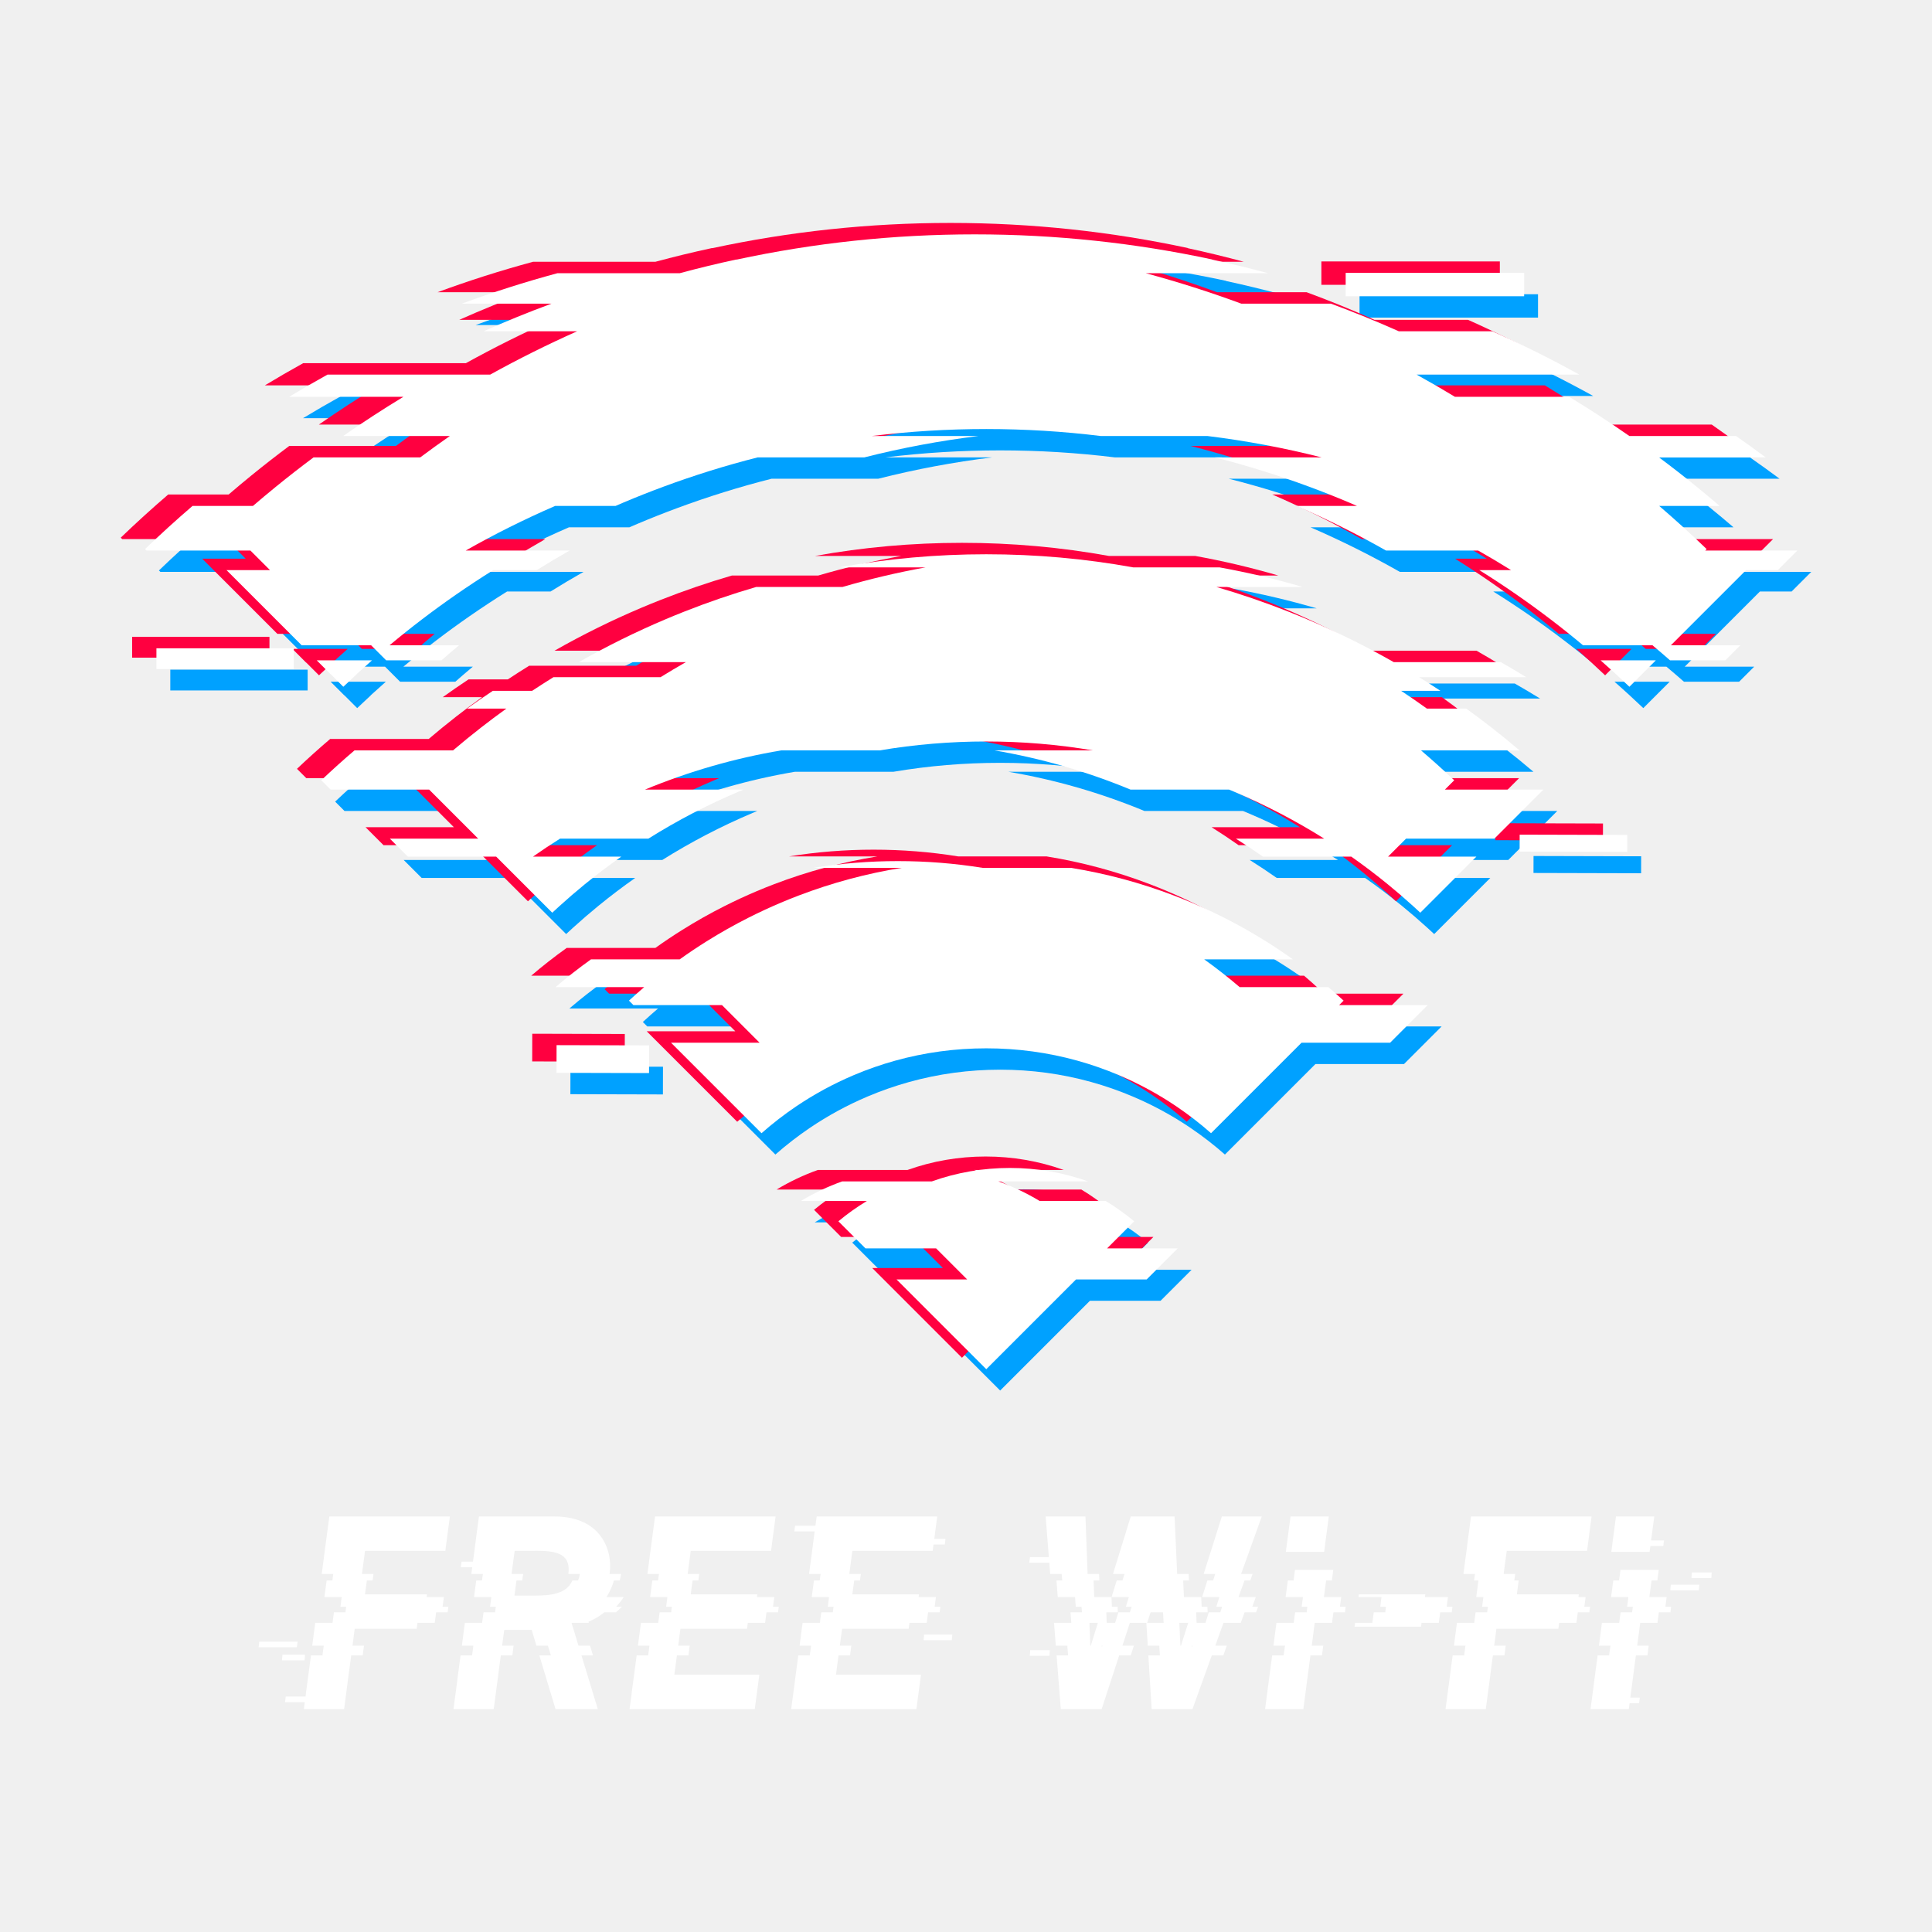
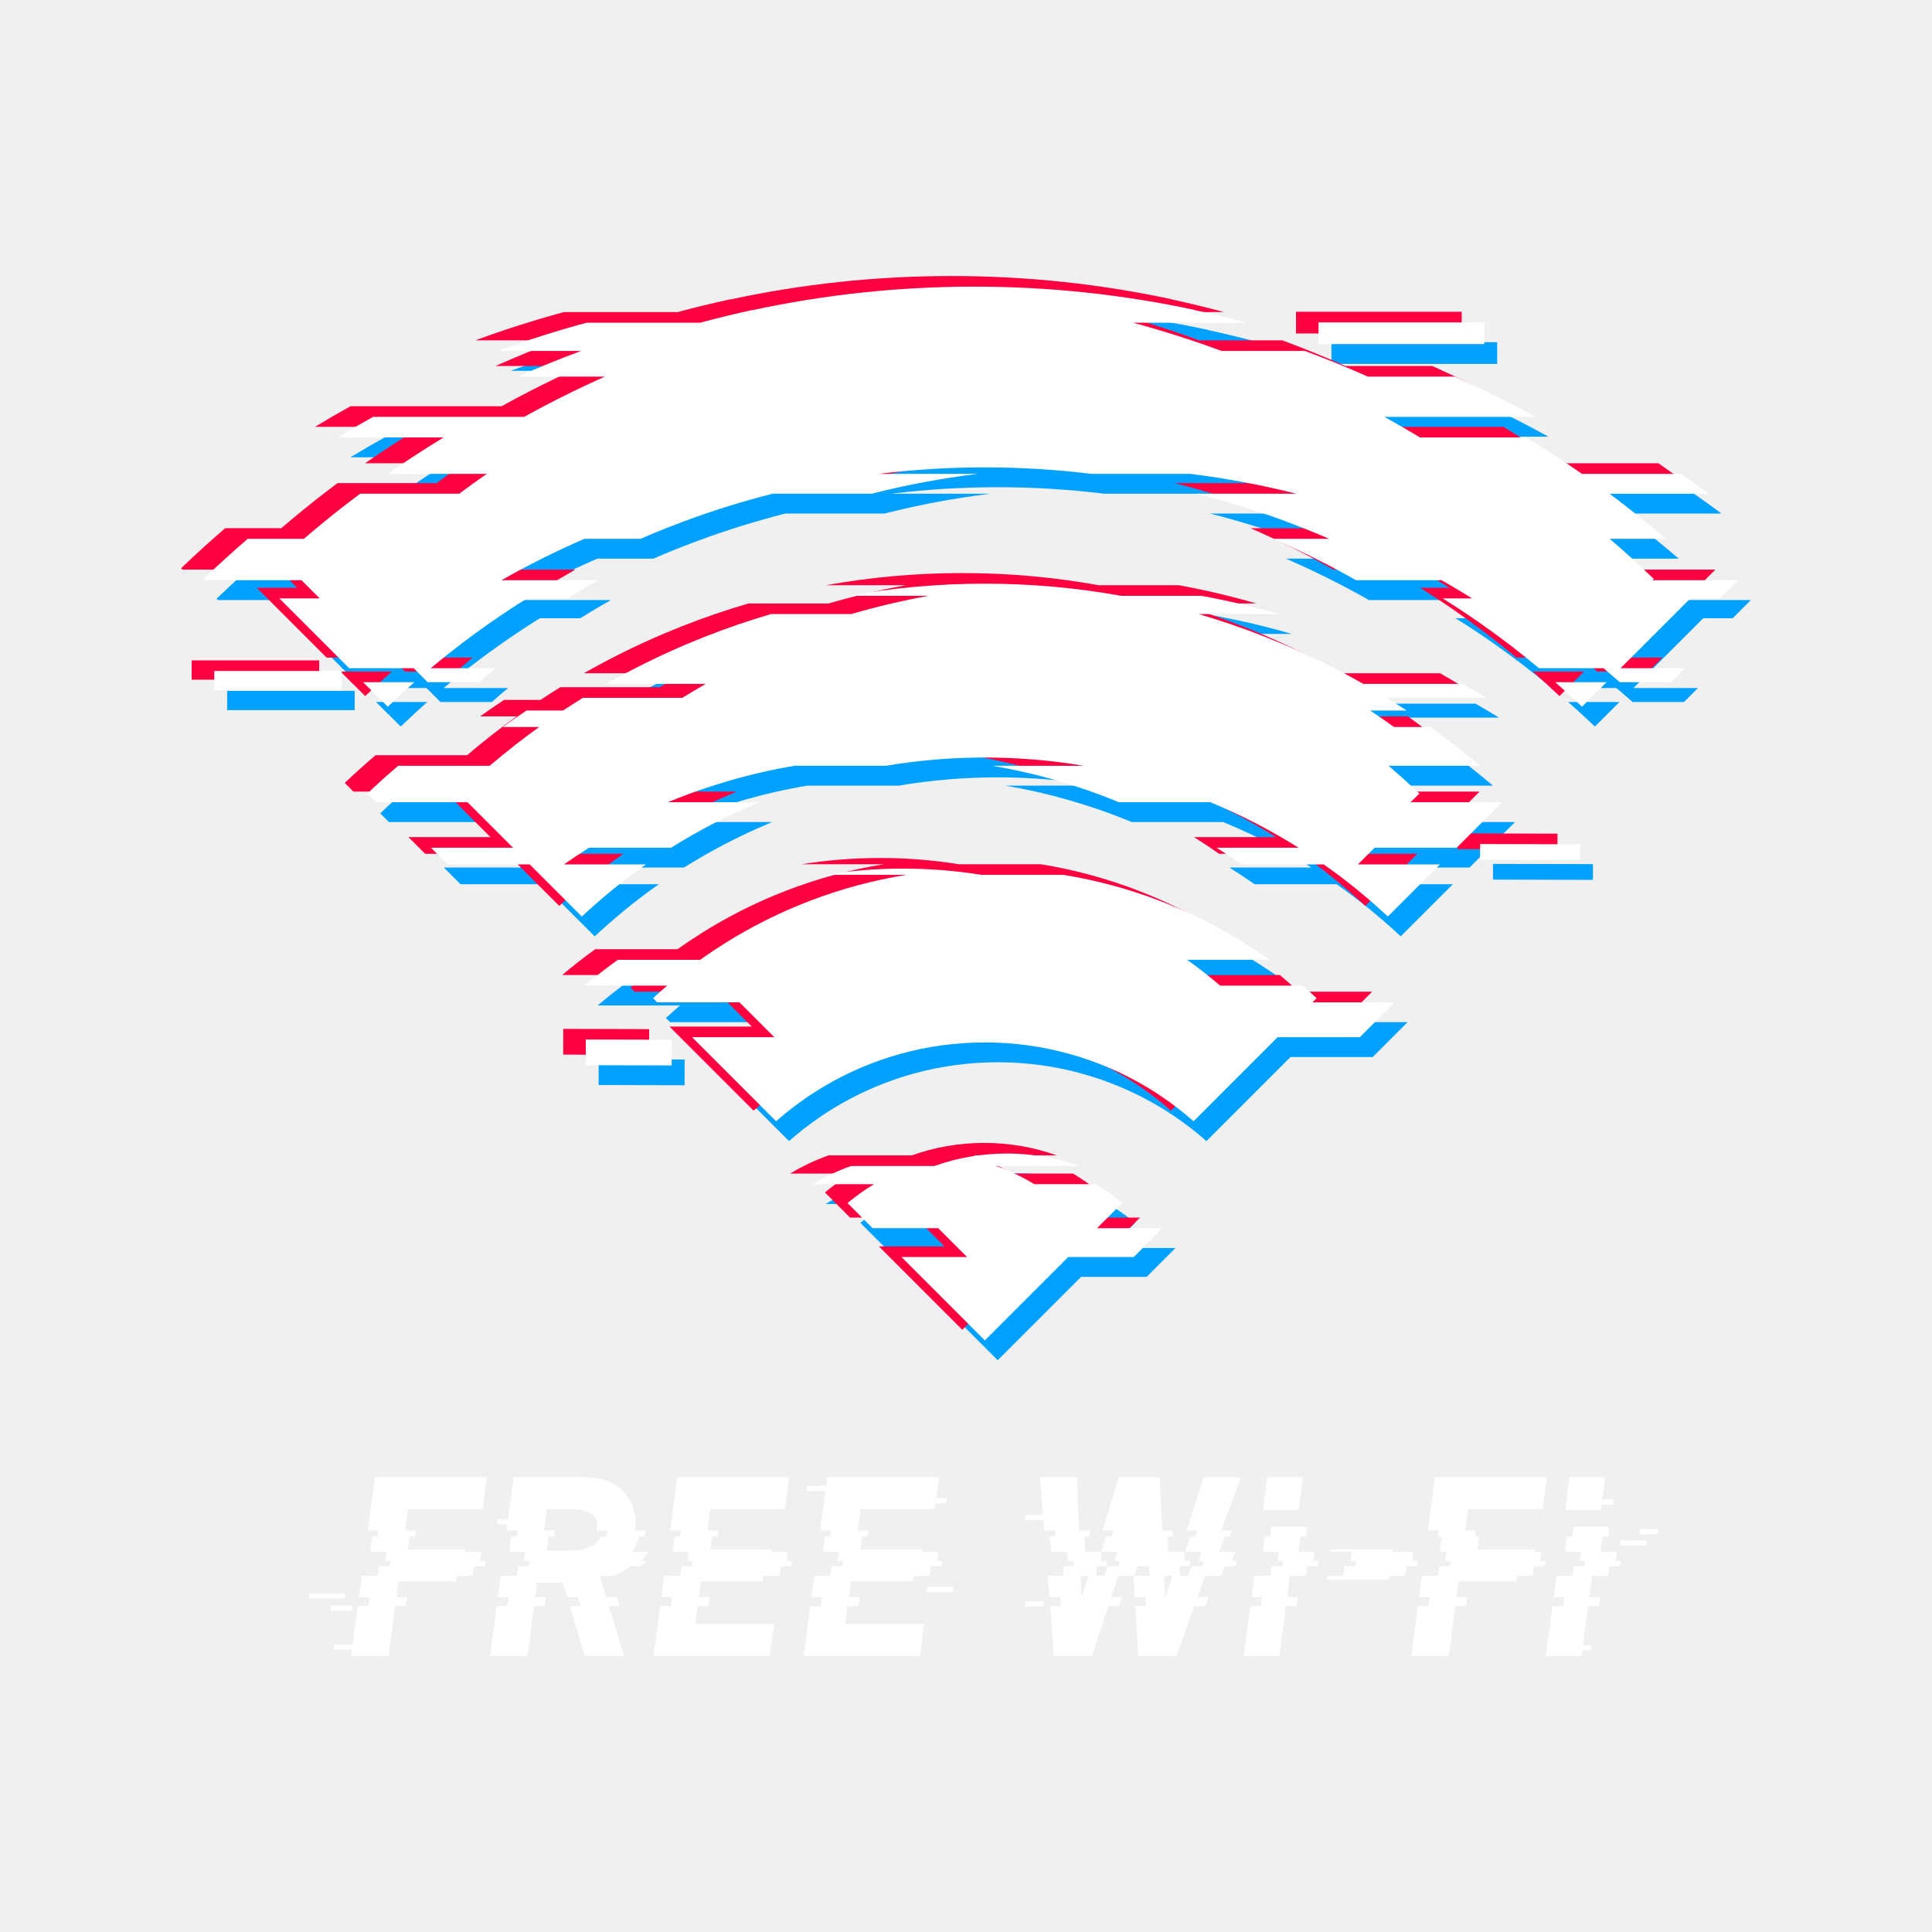
<svg xmlns="http://www.w3.org/2000/svg" width="100%" height="100%" viewBox="0 0 800 800" version="1.1" xml:space="preserve" style="fill-rule:evenodd;clip-rule:evenodd;stroke-linejoin:round;stroke-miterlimit:2;">
-   <g id="黒ボディ" transform="matrix(0.447686,0,0,0.447686,-166.392,-42.8028)">
+   <g transform="matrix(0.415709,0,0,0.415709,-125.935,-11.1746)">
    <g>
      <path d="M1627.25,1040.88C1622.63,1036.61 1617.92,1032.46 1613.16,1028.39L1531.13,1028.39C1520.54,1019.34 1509.59,1010.77 1498.31,1002.69L1580.33,1002.69C1572.23,996.893 1563.95,991.354 1555.51,986.067C1542.81,978.118 1529.75,970.739 1516.32,963.972C1506.62,959.083 1496.73,954.498 1486.66,950.239C1481.31,947.974 1475.92,945.813 1470.51,943.746C1439.47,931.893 1407.53,923.312 1374.93,918.051L1293.23,918.051C1267.54,913.907 1241.44,911.818 1215.05,911.818C1188.65,911.818 1162.55,913.907 1136.87,918.051L1218.57,918.051C1185.97,923.312 1154.03,931.892 1122.99,943.746C1117.58,945.812 1112.2,947.973 1106.84,950.239C1096.77,954.498 1086.89,959.083 1077.18,963.972C1063.75,970.738 1050.69,978.118 1037.99,986.067C1029.55,991.354 1021.27,996.893 1013.17,1002.69L931.143,1002.69C919.861,1010.77 908.913,1019.34 898.317,1028.39L980.343,1028.39C975.576,1032.46 970.87,1036.61 966.247,1040.88L970.381,1045.01L1052.3,1045.01L1087.06,1079.78L1005.14,1079.78L1088.86,1163.49C1099.02,1154.52 1109.71,1146.27 1120.87,1138.72C1137.44,1127.52 1155.07,1117.91 1173.65,1110.01C1173.87,1109.91 1174.08,1109.82 1174.3,1109.73C1186.8,1104.44 1199.55,1100 1212.5,1096.4C1239.78,1088.82 1267.98,1084.99 1296.75,1084.99C1325.53,1084.99 1353.72,1088.82 1381,1096.4C1393.95,1100 1406.7,1104.44 1419.2,1109.73C1419.42,1109.82 1419.63,1109.91 1419.85,1110.01C1438.43,1117.91 1456.06,1127.52 1472.64,1138.72C1483.79,1146.27 1494.48,1154.52 1504.64,1163.49L1529.41,1138.72L1558.13,1110.01L1588.36,1079.78L1670.28,1079.78L1705.04,1045.01L1623.12,1045.01L1627.25,1040.88Z" style="fill:rgb(0,161,255);fill-rule:nonzero;" />
      <path d="M1766.71,891.042L1812.05,845.699L1720.91,845.699L1729.55,837.056C1719.54,827.546 1709.3,818.338 1698.84,809.425L1789.98,809.425C1781.47,802.171 1772.81,795.118 1764.02,788.265C1756.34,782.286 1748.56,776.457 1740.67,770.786L1704.32,770.786C1696.48,765.154 1688.54,759.679 1680.5,754.353L1716.85,754.353C1710.33,750.038 1703.75,745.824 1697.1,741.712L1796.13,741.712C1788.41,736.939 1780.61,732.304 1772.71,727.807L1673.68,727.807C1647.76,713.043 1620.9,699.765 1593.17,688.035C1587.41,685.6 1581.63,683.24 1575.84,680.952C1554.04,672.35 1531.95,664.797 1509.62,658.28L1589.45,658.28C1564.1,650.883 1538.43,644.835 1512.48,640.143L1432.65,640.143C1388.08,632.083 1342.7,628.015 1296.75,628.015C1250.8,628.015 1205.42,632.083 1160.85,640.143L1240.67,640.143C1214.73,644.835 1189.05,650.884 1163.7,658.28L1083.88,658.28C1061.54,664.797 1039.46,672.35 1017.66,680.952C1011.86,683.24 1006.09,685.599 1000.33,688.033C972.596,699.763 945.743,713.042 919.822,727.806L1018.86,727.806C1010.96,732.303 1003.15,736.938 995.431,741.711L896.398,741.711C889.749,745.823 883.167,750.037 876.651,754.352L840.301,754.352C832.259,759.678 824.315,765.153 816.48,770.785L852.83,770.785C844.94,776.456 837.158,782.285 829.482,788.264C820.684,795.118 812.027,802.17 803.517,809.424L712.377,809.424C701.92,818.337 691.678,827.545 681.666,837.055L690.31,845.699L781.45,845.699L826.793,891.042L745.09,891.042L761.716,907.668L843.419,907.668L895.307,959.556C897.454,957.547 899.62,955.562 901.794,953.588C909.458,946.628 917.282,939.884 925.266,933.363C936.272,924.375 947.579,915.809 959.175,907.668L877.472,907.668C885.673,901.911 894.02,896.369 902.506,891.042L984.209,891.042C1010.74,874.39 1038.64,859.85 1067.79,847.521C1069.25,846.904 1070.71,846.304 1072.17,845.699L981.03,845.699C1021.81,828.833 1063.93,816.716 1107.02,809.424L1198.16,809.424C1230.53,803.947 1263.44,801.181 1296.75,801.181C1330.06,801.181 1362.97,803.947 1395.34,809.424L1304.2,809.424C1347.29,816.716 1389.41,828.832 1430.19,845.699L1521.33,845.699C1522.79,846.304 1524.26,846.904 1525.71,847.521C1554.87,859.85 1582.76,874.391 1609.29,891.042L1527.59,891.042C1536.07,896.369 1544.42,901.91 1552.62,907.668L1634.33,907.668C1645.92,915.808 1657.23,924.374 1668.23,933.363C1676.22,939.884 1684.04,946.629 1691.71,953.588C1693.88,955.562 1696.05,957.547 1698.19,959.556L1704.16,953.588L1750.08,907.668L1668.38,907.668L1685,891.042L1766.71,891.042Z" style="fill:rgb(0,161,255);fill-rule:nonzero;" />
      <path d="M677.462,726.132L690.103,738.773L690.254,738.773L702.045,750.564C706.208,746.586 710.413,742.66 714.646,738.773L714.495,738.773C719.143,734.504 723.834,730.291 728.566,726.132L677.462,726.132Z" style="fill:rgb(0,161,255);fill-rule:nonzero;" />
      <path d="M1879,738.773C1883.24,742.66 1887.44,746.585 1891.61,750.564L1916.04,726.132L1864.93,726.132C1869.66,730.291 1874.36,734.504 1879,738.773Z" style="fill:rgb(0,161,255);fill-rule:nonzero;" />
      <path d="M1961.72,624.564L1963.05,623.233C1948.8,609.517 1934.16,596.209 1919.15,583.315L1975.04,583.315C1968.07,577.325 1961.01,571.425 1953.88,565.618C1942.45,556.308 1930.81,547.239 1918.98,538.412L2017.65,538.412C2008.63,531.683 1999.5,525.101 1990.26,518.66L1891.6,518.66C1873.44,506 1854.87,493.892 1835.89,482.385L1730.23,482.385C1718.57,475.313 1706.75,468.475 1694.79,461.854L1845.27,461.854C1819.12,447.373 1792.27,433.987 1764.8,421.752L1678.27,421.752C1657.71,412.594 1636.8,404.072 1615.56,396.233L1532.68,396.233C1503.79,385.574 1474.3,376.171 1444.28,368.065L1557.41,368.065C1540.2,363.419 1522.82,359.198 1505.27,355.424L1506.01,355.424C1435.1,340.174 1361.51,332.132 1286.04,332.132C1210.56,332.132 1136.97,340.174 1066.06,355.424L1065.32,355.424C1047.77,359.198 1030.39,363.419 1013.18,368.065L900.05,368.065C870.026,376.171 840.534,385.574 811.65,396.233L894.53,396.233C873.289,404.072 852.38,412.594 831.816,421.752L918.345,421.752C890.874,433.986 864.031,447.372 837.877,461.854L687.401,461.854C675.443,468.475 663.623,475.314 651.959,482.385L757.612,482.385C738.633,493.892 720.061,506 701.901,518.66L800.565,518.66C791.327,525.1 782.195,531.683 773.179,538.412L674.515,538.412C662.687,547.239 651.05,556.308 639.617,565.618C632.486,571.425 625.433,577.325 618.46,583.315L562.574,583.315C547.566,596.209 532.924,609.517 518.676,623.233L520.007,624.564L616.11,624.564L634.247,642.701L594.03,642.701L663.557,712.228L727.808,712.228L741.713,726.133L792.816,726.133C798.168,721.428 803.569,716.79 809.025,712.228L744.775,712.228C764.591,695.66 785.091,680.036 806.242,665.373C817.54,657.541 829.022,649.98 840.686,642.701L880.903,642.701C890.926,636.447 901.087,630.405 911.375,624.564L815.272,624.564C841.974,609.403 869.551,595.639 897.955,583.315L953.841,583.315C956.315,582.241 958.792,581.172 961.278,580.12C973.399,574.993 985.606,570.169 997.885,565.618C1026.62,554.969 1055.77,545.892 1085.28,538.412L1183.95,538.412C1218.61,529.627 1253.78,523.037 1289.34,518.66L1190.68,518.66C1225.68,514.354 1261.06,512.182 1296.75,512.182C1332.44,512.182 1367.82,514.353 1402.82,518.66L1501.49,518.66C1537.05,523.036 1572.22,529.627 1606.88,538.412L1508.22,538.412C1537.73,545.892 1566.88,554.968 1595.62,565.618C1607.9,570.169 1620.11,574.994 1632.23,580.122C1634.71,581.173 1637.19,582.242 1639.66,583.315L1583.77,583.315C1612.18,595.639 1639.76,609.403 1666.46,624.564L1751.69,624.564C1761.98,630.405 1772.14,636.447 1782.16,642.701L1752.82,642.701C1764.48,649.98 1775.96,657.54 1787.26,665.373C1808.41,680.035 1828.91,695.659 1848.73,712.228L1912.98,712.228C1918.43,716.79 1923.83,721.428 1929.18,726.133L1980.29,726.133L1994.19,712.228L1929.94,712.228L1999.47,642.701L2028.82,642.701L2046.95,624.564L1961.72,624.564Z" style="fill:rgb(0,161,255);fill-rule:nonzero;" />
      <path d="M1419.07,1259.44L1433.55,1244.96C1425.19,1238.01 1416.38,1231.74 1407.19,1226.19L1346.14,1226.19C1334,1218.87 1321.21,1212.8 1307.91,1208.06L1390.85,1208.06C1367.98,1199.89 1343.63,1195.63 1318.63,1195.63C1293.62,1195.63 1269.28,1199.89 1246.41,1208.06L1163.47,1208.06C1150.18,1212.8 1137.38,1218.87 1125.25,1226.19L1186.31,1226.19C1177.12,1231.74 1168.3,1238.01 1159.94,1244.96L1185.01,1270.03L1250.34,1270.03L1279.06,1298.74L1213.72,1298.74L1296.75,1381.77L1379.78,1298.74L1445.11,1298.74L1473.83,1270.03L1408.49,1270.03L1419.07,1259.44Z" style="fill:rgb(0,161,255);fill-rule:nonzero;" />
      <rect x="529.184" y="714.989" width="127.035" height="19.237" style="fill:rgb(0,161,255);" />
      <g transform="matrix(-1,-0.0026,0.0026,-1,1881.27,2192.39)">
        <rect x="899.26" y="1082.17" width="85.589" height="25.61" style="fill:rgb(0,161,255);" />
      </g>
      <g transform="matrix(-1,-0.0026,0.0026,-1,3677.35,1795.46)">
        <rect x="1790.07" y="887.501" width="99.544" height="15.693" style="fill:rgb(0,161,255);" />
      </g>
      <rect x="1629.16" y="367.752" width="165.067" height="21.618" style="fill:rgb(0,161,255);" />
    </g>
    <g>
      <path d="M1591.93,1010.55C1587.31,1006.29 1582.61,1002.13 1577.84,998.06L1495.81,998.06C1485.22,989.009 1474.27,980.441 1462.99,972.365L1545.01,972.365C1536.91,966.565 1528.63,961.026 1520.19,955.739C1507.5,947.79 1494.43,940.411 1481,933.644C1471.3,928.755 1461.41,924.17 1451.34,919.911C1445.99,917.646 1440.6,915.485 1435.19,913.418C1404.15,901.565 1372.21,892.984 1339.61,887.723L1257.91,887.723C1232.22,883.579 1206.12,881.49 1179.73,881.49C1153.33,881.49 1127.23,883.579 1101.55,887.723L1183.25,887.723C1150.65,892.984 1118.71,901.564 1087.67,913.418C1082.26,915.484 1076.88,917.645 1071.52,919.911C1061.45,924.17 1051.57,928.755 1041.87,933.644C1028.43,940.411 1015.37,947.79 1002.68,955.739C994.233,961.026 985.954,966.565 977.851,972.365L895.825,972.365C884.543,980.441 873.595,989.008 862.999,998.06L945.025,998.06C940.258,1002.13 935.552,1006.29 930.929,1010.55L935.063,1014.69L1016.98,1014.69L1051.75,1049.45L969.826,1049.45L1053.54,1133.16C1063.7,1124.19 1074.39,1115.94 1085.55,1108.39C1102.12,1097.19 1119.75,1087.59 1138.33,1079.68C1138.55,1079.59 1138.76,1079.49 1138.98,1079.4C1151.48,1074.11 1164.23,1069.67 1177.18,1066.08C1204.46,1058.5 1232.66,1054.66 1261.43,1054.66C1290.21,1054.66 1318.41,1058.5 1345.68,1066.08C1358.64,1069.67 1371.39,1074.11 1383.89,1079.4C1384.1,1079.49 1384.32,1079.59 1384.53,1079.68C1403.12,1087.59 1420.75,1097.19 1437.32,1108.39C1448.48,1115.94 1459.16,1124.19 1469.33,1133.16L1494.09,1108.39L1522.81,1079.68L1553.04,1049.45L1634.96,1049.45L1669.72,1014.69L1587.8,1014.69L1591.93,1010.55Z" style="fill:rgb(255,0,64);fill-rule:nonzero;" />
      <path d="M1731.39,860.714L1776.73,815.371L1685.59,815.371L1694.23,806.728C1684.22,797.218 1673.98,788.01 1663.52,779.097L1754.66,779.097C1746.15,771.843 1737.5,764.79 1728.7,757.937C1721.02,751.958 1713.24,746.129 1705.35,740.458L1669,740.458C1661.16,734.826 1653.22,729.351 1645.18,724.025L1681.53,724.025C1675.01,719.71 1668.43,715.496 1661.78,711.384L1760.82,711.384C1753.1,706.611 1745.29,701.976 1737.39,697.479L1638.36,697.479C1612.44,682.716 1585.59,669.437 1557.85,657.707C1552.1,655.272 1546.32,652.912 1540.52,650.624C1518.72,642.022 1496.64,634.469 1474.3,627.952L1554.13,627.952C1528.78,620.555 1503.11,614.507 1477.16,609.815L1397.33,609.815C1352.76,601.755 1307.38,597.687 1261.43,597.687C1215.48,597.687 1170.1,601.755 1125.53,609.815L1205.36,609.815C1179.41,614.507 1153.74,620.556 1128.39,627.952L1048.56,627.952C1026.22,634.469 1004.14,642.022 982.343,650.624C976.546,652.912 970.768,655.271 965.012,657.705C937.278,669.435 910.425,682.714 884.504,697.478L983.537,697.478C975.642,701.975 967.833,706.61 960.113,711.383L861.08,711.383C854.431,715.495 847.849,719.709 841.333,724.024L804.983,724.024C796.941,729.35 788.997,734.825 781.162,740.457L817.512,740.457C809.622,746.128 801.84,751.957 794.164,757.936C785.366,764.79 776.709,771.842 768.199,779.096L677.059,779.096C666.602,788.009 656.36,797.217 646.348,806.727L654.992,815.371L746.132,815.371L791.475,860.714L709.772,860.714L726.398,877.34L808.1,877.34L859.988,929.228C862.135,927.219 864.301,925.234 866.475,923.26C874.139,916.3 881.963,909.556 889.947,903.035C900.953,894.047 912.26,885.481 923.856,877.34L842.153,877.34C850.354,871.583 858.701,866.041 867.187,860.714L948.89,860.714C975.419,844.062 1003.32,829.522 1032.47,817.193C1033.93,816.576 1035.39,815.976 1036.85,815.371L945.711,815.371C986.487,798.505 1028.61,786.388 1071.7,779.096L1162.84,779.096C1195.21,773.619 1228.13,770.853 1261.43,770.853C1294.74,770.853 1327.65,773.619 1360.02,779.096L1268.88,779.096C1311.97,786.388 1354.1,798.504 1394.87,815.371L1486.01,815.371C1487.47,815.976 1488.94,816.576 1490.39,817.193C1519.55,829.522 1547.44,844.063 1573.97,860.714L1492.27,860.714C1500.76,866.041 1509.1,871.583 1517.3,877.34L1599.01,877.34C1610.6,885.48 1621.91,894.046 1632.91,903.035C1640.9,909.556 1648.72,916.301 1656.39,923.26C1658.56,925.234 1660.73,927.219 1662.87,929.227L1668.84,923.26L1714.76,877.34L1633.06,877.34L1649.68,860.714L1731.39,860.714Z" style="fill:rgb(255,0,64);fill-rule:nonzero;" />
      <path d="M642.143,695.804L654.784,708.445L654.935,708.445L666.726,720.236C670.889,716.257 675.094,712.332 679.327,708.445L679.176,708.445C683.824,704.176 688.515,699.963 693.247,695.804L642.143,695.804Z" style="fill:rgb(255,0,64);fill-rule:nonzero;" />
      <path d="M1843.69,708.445C1847.92,712.333 1852.12,716.258 1856.29,720.236L1880.72,695.804L1829.62,695.804C1834.35,699.963 1839.04,704.176 1843.69,708.445Z" style="fill:rgb(255,0,64);fill-rule:nonzero;" />
      <path d="M1926.4,594.236L1927.73,592.905C1913.49,579.189 1898.84,565.881 1883.83,552.987L1939.72,552.987C1932.75,546.997 1925.69,541.097 1918.56,535.29C1907.13,525.98 1895.49,516.911 1883.66,508.084L1982.33,508.084C1973.31,501.355 1964.18,494.773 1954.94,488.333L1856.28,488.333C1838.12,475.673 1819.55,463.565 1800.57,452.058L1694.91,452.058C1683.25,444.986 1671.43,438.148 1659.47,431.527L1809.95,431.527C1783.8,417.046 1756.95,403.66 1729.48,391.425L1642.95,391.425C1622.39,382.267 1601.48,373.745 1580.24,365.906L1497.36,365.906C1468.48,355.247 1438.98,345.844 1408.96,337.738L1522.09,337.738C1504.88,333.092 1487.5,328.871 1469.95,325.097L1470.69,325.097C1399.78,309.847 1326.19,301.805 1250.72,301.805C1175.24,301.805 1101.65,309.847 1030.74,325.097L1030,325.097C1012.45,328.871 995.069,333.092 977.862,337.738L864.731,337.738C834.707,345.844 805.215,355.247 776.331,365.906L859.211,365.906C837.97,373.745 817.061,382.267 796.497,391.425L883.026,391.425C855.555,403.659 828.712,417.045 802.558,431.527L652.082,431.527C640.124,438.148 628.304,444.987 616.64,452.058L722.293,452.058C703.314,463.565 684.742,475.673 666.582,488.333L765.246,488.333C756.008,494.773 746.876,501.356 737.859,508.084L639.195,508.084C627.367,516.911 615.73,525.98 604.297,535.29C597.166,541.097 590.113,546.997 583.14,552.987L527.254,552.987C512.246,565.881 497.604,579.189 483.356,592.905L484.687,594.236L580.79,594.236L598.927,612.373L558.71,612.373L628.237,681.9L692.488,681.9L706.393,695.805L757.496,695.805C762.848,691.1 768.249,686.462 773.705,681.9L709.455,681.9C729.271,665.332 749.771,649.707 770.922,635.045C782.22,627.213 793.702,619.652 805.366,612.373L845.583,612.373C855.606,606.119 865.767,600.077 876.055,594.236L779.952,594.236C806.654,579.075 834.231,565.311 862.635,552.987L918.521,552.987C920.995,551.913 923.472,550.844 925.958,549.792C938.079,544.665 950.286,539.841 962.565,535.29C991.298,524.641 1020.45,515.564 1049.96,508.084L1148.63,508.084C1183.29,499.299 1218.46,492.709 1254.02,488.333L1155.36,488.333C1190.36,484.027 1225.74,481.855 1261.43,481.855C1297.12,481.855 1332.5,484.026 1367.5,488.333L1466.17,488.333C1501.73,492.709 1536.9,499.3 1571.56,508.084L1472.9,508.084C1502.41,515.564 1531.56,524.641 1560.3,535.29C1572.58,539.841 1584.79,544.666 1596.91,549.794C1599.39,550.845 1601.87,551.914 1604.34,552.987L1548.45,552.987C1576.86,565.311 1604.44,579.075 1631.14,594.236L1716.37,594.236C1726.66,600.077 1736.82,606.119 1746.84,612.373L1717.5,612.373C1729.16,619.652 1740.64,627.212 1751.94,635.045C1773.09,649.707 1793.59,665.331 1813.41,681.9L1877.66,681.9C1883.11,686.462 1888.51,691.1 1893.87,695.805L1944.97,695.805L1958.87,681.9L1894.62,681.9L1964.15,612.373L1993.5,612.373L2011.63,594.236L1926.4,594.236Z" style="fill:rgb(255,0,64);fill-rule:nonzero;" />
      <path d="M1383.76,1229.12L1398.24,1214.64C1389.88,1207.68 1381.07,1201.41 1371.88,1195.87L1310.82,1195.87C1298.68,1188.54 1285.89,1182.48 1272.59,1177.73L1355.53,1177.73C1332.66,1169.56 1308.31,1165.3 1283.31,1165.3C1258.3,1165.3 1233.96,1169.56 1211.09,1177.73L1128.15,1177.73C1114.86,1182.48 1102.06,1188.54 1089.93,1195.87L1150.99,1195.87C1141.8,1201.41 1132.99,1207.68 1124.63,1214.64L1149.69,1239.7L1215.02,1239.7L1243.74,1268.41L1178.4,1268.41L1261.43,1351.44L1344.46,1268.41L1409.79,1268.41L1438.51,1239.7L1373.17,1239.7L1383.76,1229.12Z" style="fill:rgb(255,0,64);fill-rule:nonzero;" />
      <rect x="493.866" y="684.661" width="127.035" height="19.237" style="fill:rgb(255,0,64);" />
      <g transform="matrix(-1,-0.0026,0.0026,-1,1810.71,2131.65)">
        <rect x="863.941" y="1051.84" width="85.589" height="25.61" style="fill:rgb(255,0,64);" />
      </g>
      <g transform="matrix(-1,-0.0026,0.0026,-1,3606.8,1734.71)">
        <rect x="1754.75" y="857.173" width="99.544" height="15.693" style="fill:rgb(255,0,64);" />
      </g>
      <rect x="1593.85" y="337.424" width="165.067" height="21.618" style="fill:rgb(255,0,64);" />
    </g>
    <g>
      <path d="M1614.42,1021.13C1609.8,1016.86 1605.09,1012.71 1600.32,1008.64L1518.3,1008.64C1507.7,999.587 1496.75,991.019 1485.47,982.943L1567.5,982.943C1559.4,977.143 1551.12,971.604 1542.67,966.317C1529.98,958.368 1516.92,950.989 1503.49,944.222C1493.78,939.333 1483.9,934.748 1473.83,930.489C1468.47,928.224 1463.09,926.063 1457.68,923.996C1426.64,912.143 1394.7,903.562 1362.1,898.301L1280.39,898.301C1254.71,894.157 1228.61,892.068 1202.21,892.068C1175.82,892.068 1149.72,894.157 1124.04,898.301L1205.74,898.301C1173.13,903.562 1141.2,912.142 1110.16,923.996C1104.75,926.062 1099.36,928.223 1094.01,930.489C1083.94,934.748 1074.05,939.333 1064.35,944.222C1050.92,950.988 1037.86,958.368 1025.16,966.317C1016.72,971.604 1008.44,977.143 1000.34,982.943L918.31,982.943C907.028,991.019 896.08,999.586 885.484,1008.64L967.51,1008.64C962.743,1012.71 958.037,1016.86 953.414,1021.13L957.548,1025.26L1039.47,1025.26L1074.23,1060.03L992.311,1060.03L1076.03,1143.74C1086.19,1134.77 1096.87,1126.52 1108.03,1118.97C1124.61,1107.77 1142.23,1098.16 1160.82,1090.26C1161.03,1090.16 1161.25,1090.07 1161.46,1089.97C1173.96,1084.69 1186.71,1080.25 1199.67,1076.65C1226.94,1069.07 1255.14,1065.24 1283.92,1065.24C1312.69,1065.24 1340.89,1069.07 1368.17,1076.65C1381.12,1080.25 1393.87,1084.69 1406.37,1089.97C1406.59,1090.07 1406.8,1090.16 1407.02,1090.26C1425.6,1098.16 1443.23,1107.77 1459.8,1118.97C1470.96,1126.52 1481.65,1134.77 1491.81,1143.74L1516.58,1118.97L1545.3,1090.26L1575.53,1060.03L1657.45,1060.03L1692.21,1025.26L1610.29,1025.26L1614.42,1021.13Z" style="fill:white;fill-rule:nonzero;" />
      <path d="M1753.87,871.291L1799.22,825.948L1708.08,825.948L1716.72,817.305C1706.71,807.795 1696.47,798.587 1686.01,789.674L1777.15,789.674C1768.64,782.42 1759.98,775.367 1751.18,768.514C1743.51,762.535 1735.73,756.706 1727.84,751.035L1691.49,751.035C1683.65,745.403 1675.71,739.928 1667.66,734.602L1704.01,734.602C1697.5,730.287 1690.92,726.073 1684.27,721.961L1783.3,721.961C1775.58,717.188 1767.77,712.553 1759.88,708.056L1660.84,708.056C1634.92,693.292 1608.07,680.014 1580.34,668.284C1574.58,665.849 1568.8,663.489 1563,661.201C1541.21,652.599 1519.12,645.046 1496.79,638.529L1576.62,638.529C1551.27,631.132 1525.59,625.084 1499.64,620.392L1419.82,620.392C1375.25,612.332 1329.86,608.264 1283.92,608.264C1237.97,608.264 1192.59,612.332 1148.02,620.392L1227.84,620.392C1201.89,625.084 1176.22,631.133 1150.87,638.529L1071.04,638.529C1048.71,645.046 1026.62,652.599 1004.83,661.201C999.031,663.489 993.253,665.848 987.497,668.282C959.763,680.012 932.91,693.291 906.989,708.055L1006.02,708.055C998.127,712.552 990.318,717.187 982.598,721.96L883.565,721.96C876.916,726.072 870.334,730.286 863.818,734.601L827.468,734.601C819.426,739.927 811.482,745.402 803.647,751.034L839.997,751.034C832.107,756.705 824.325,762.534 816.649,768.513C807.851,775.367 799.194,782.419 790.684,789.673L699.544,789.673C689.087,798.586 678.845,807.794 668.833,817.304L677.477,825.948L768.617,825.948L813.96,871.291L732.257,871.291L748.883,887.917L830.586,887.917L882.474,939.805C884.621,937.796 886.787,935.811 888.961,933.837C896.625,926.877 904.449,920.133 912.433,913.612C923.439,904.624 934.746,896.058 946.342,887.917L864.639,887.917C872.84,882.16 881.187,876.618 889.673,871.291L971.376,871.291C997.905,854.639 1025.8,840.099 1054.95,827.77C1056.41,827.153 1057.88,826.553 1059.34,825.948L968.197,825.948C1008.97,809.082 1051.1,796.965 1094.19,789.673L1185.33,789.673C1217.7,784.196 1250.61,781.43 1283.92,781.43C1317.22,781.43 1350.14,784.196 1382.51,789.673L1291.37,789.673C1334.46,796.965 1376.58,809.081 1417.36,825.948L1508.5,825.948C1509.96,826.553 1511.42,827.153 1512.88,827.77C1542.03,840.099 1569.93,854.64 1596.46,871.291L1514.76,871.291C1523.24,876.618 1531.59,882.159 1539.79,887.917L1621.49,887.917C1633.09,896.057 1644.39,904.623 1655.4,913.612C1663.39,920.133 1671.21,926.878 1678.87,933.837C1681.05,935.811 1683.21,937.796 1685.36,939.804L1737.25,887.917L1655.54,887.917L1672.17,871.291L1753.87,871.291Z" style="fill:white;fill-rule:nonzero;" />
      <path d="M664.628,706.382L677.269,719.023L677.42,719.023L689.211,730.814C693.374,726.835 697.579,722.91 701.812,719.023L701.661,719.023C706.309,714.754 711,710.541 715.732,706.382L664.628,706.382Z" style="fill:white;fill-rule:nonzero;" />
      <path d="M1866.17,719.022C1870.4,722.91 1874.61,726.835 1878.77,730.813L1903.2,706.381L1852.1,706.381C1856.83,710.54 1861.52,714.753 1866.17,719.022Z" style="fill:white;fill-rule:nonzero;" />
      <path d="M1948.89,604.813L1950.22,603.482C1935.97,589.766 1921.33,576.458 1906.32,563.564L1962.2,563.564C1955.23,557.574 1948.18,551.674 1941.05,545.867C1929.62,536.557 1917.98,527.488 1906.15,518.661L2004.81,518.661C1995.8,511.932 1986.67,505.35 1977.43,498.91L1878.76,498.91C1860.61,486.25 1842.03,474.142 1823.05,462.635L1717.4,462.635C1705.74,455.563 1693.92,448.725 1681.96,442.104L1832.43,442.104C1806.28,427.623 1779.44,414.237 1751.97,402.002L1665.44,402.002C1644.87,392.844 1623.97,384.322 1602.72,376.483L1519.84,376.483C1490.96,365.824 1461.47,356.421 1431.44,348.315L1544.58,348.315C1527.37,343.669 1509.99,339.448 1492.44,335.674L1493.18,335.674C1422.27,320.424 1348.67,312.382 1273.2,312.382C1197.73,312.382 1124.14,320.424 1053.22,335.674L1052.48,335.674C1034.94,339.448 1017.55,343.669 1000.35,348.315L887.216,348.315C857.192,356.421 827.7,365.824 798.816,376.483L881.696,376.483C860.455,384.322 839.546,392.844 818.982,402.002L905.511,402.002C878.04,414.236 851.197,427.622 825.043,442.104L674.567,442.104C662.609,448.725 650.789,455.564 639.125,462.635L744.778,462.635C725.799,474.142 707.227,486.25 689.067,498.91L787.731,498.91C778.493,505.35 769.361,511.933 760.345,518.661L661.681,518.661C649.853,527.488 638.216,536.557 626.783,545.867C619.652,551.674 612.599,557.574 605.626,563.564L549.74,563.564C534.732,576.458 520.09,589.766 505.842,603.482L507.173,604.813L603.276,604.813L621.413,622.95L581.196,622.95L650.723,692.477L714.974,692.477L728.879,706.382L779.982,706.382C785.334,701.677 790.735,697.039 796.191,692.477L731.941,692.477C751.757,675.909 772.257,660.284 793.408,645.622C804.706,637.79 816.188,630.229 827.852,622.95L868.069,622.95C878.092,616.696 888.253,610.654 898.541,604.813L802.438,604.813C829.14,589.652 856.717,575.888 885.121,563.564L941.007,563.564C943.481,562.49 945.958,561.421 948.444,560.369C960.565,555.242 972.772,550.418 985.051,545.867C1013.78,535.218 1042.94,526.141 1072.45,518.661L1171.11,518.661C1205.78,509.876 1240.94,503.286 1276.51,498.91L1177.84,498.91C1212.84,494.604 1248.23,492.432 1283.92,492.432C1319.6,492.432 1354.99,494.603 1389.99,498.91L1488.65,498.91C1524.22,503.286 1559.38,509.877 1594.05,518.661L1495.38,518.661C1524.9,526.141 1554.05,535.218 1582.78,545.867C1595.06,550.418 1607.27,555.243 1619.39,560.371C1621.88,561.422 1624.35,562.491 1626.83,563.564L1570.94,563.564C1599.34,575.888 1626.92,589.652 1653.62,604.813L1738.86,604.813C1749.14,610.654 1759.31,616.696 1769.33,622.95L1739.98,622.95C1751.65,630.229 1763.13,637.789 1774.43,645.622C1795.58,660.284 1816.08,675.908 1835.89,692.477L1900.14,692.477C1905.6,697.039 1911,701.677 1916.35,706.382L1967.45,706.382L1981.36,692.477L1917.11,692.477L1986.64,622.95L2015.98,622.95L2034.12,604.813L1948.89,604.813Z" style="fill:white;fill-rule:nonzero;" />
-       <path d="M1406.24,1239.69L1420.72,1225.21C1412.36,1218.26 1403.55,1211.99 1394.36,1206.44L1333.3,1206.44C1321.17,1199.12 1308.37,1193.05 1295.08,1188.31L1378.01,1188.31C1355.14,1180.14 1330.8,1175.88 1305.79,1175.88C1280.79,1175.88 1256.44,1180.14 1233.57,1188.31L1150.64,1188.31C1137.34,1193.05 1124.55,1199.12 1112.41,1206.44L1173.47,1206.44C1164.28,1211.99 1155.47,1218.26 1147.11,1225.21L1172.17,1250.27L1237.5,1250.27L1266.22,1278.99L1200.89,1278.99L1283.91,1362.02L1366.94,1278.99L1432.28,1278.99L1460.99,1250.27L1395.66,1250.27L1406.24,1239.69Z" style="fill:white;fill-rule:nonzero;" />
+       <path d="M1395.66,1250.27L1420.72,1225.21C1412.36,1218.26 1403.55,1211.99 1394.36,1206.44L1333.3,1206.44C1321.17,1199.12 1308.37,1193.05 1295.08,1188.31L1378.01,1188.31C1355.14,1180.14 1330.8,1175.88 1305.79,1175.88C1280.79,1175.88 1256.44,1180.14 1233.57,1188.31L1150.64,1188.31C1137.34,1193.05 1124.55,1199.12 1112.41,1206.44L1173.47,1206.44C1164.28,1211.99 1155.47,1218.26 1147.11,1225.21L1172.17,1250.27L1237.5,1250.27L1266.22,1278.99L1200.89,1278.99L1283.91,1362.02L1366.94,1278.99L1432.28,1278.99L1460.99,1250.27L1395.66,1250.27Z" style="fill:white;fill-rule:nonzero;" />
      <rect x="516.351" y="695.238" width="127.035" height="19.237" style="fill:white;" />
      <g transform="matrix(-1,-0.0026,0.0026,-1,1855.65,2152.86)">
        <rect x="886.426" y="1062.42" width="85.589" height="25.61" style="fill:white;" />
      </g>
      <g transform="matrix(-1,-0.0026,0.0026,-1,3651.74,1755.93)">
        <rect x="1777.24" y="867.75" width="99.544" height="15.693" style="fill:white;" />
      </g>
      <rect x="1616.33" y="348.001" width="165.067" height="21.618" style="fill:white;" />
    </g>
    <g>
      <path d="M783.577,1530.05L787.776,1498.28L676.26,1498.28L669.238,1551.41L679.889,1551.41L679.092,1557.44L673.766,1557.44L671.738,1572.78L687.715,1572.78L686.532,1581.73L691.858,1581.73L691.173,1586.91L680.522,1586.91L679.239,1596.61L663.262,1596.61L660.471,1617.73L671.122,1617.73L669.926,1626.77L659.275,1626.77L654.247,1664.81L635.949,1664.81L635.265,1669.99L653.562,1669.99L652.857,1675.32L652.717,1676.38L689.938,1676.38L696.496,1626.77L707.147,1626.77L708.343,1617.73L697.692,1617.73L699.76,1602.08L757.066,1602.08L757.789,1596.61L773.766,1596.61L775.049,1586.91L785.701,1586.91L786.385,1581.73L781.06,1581.73L782.243,1572.78L766.266,1572.78L766.592,1570.31L709.285,1570.31L710.987,1557.44L716.313,1557.44L717.11,1551.41L706.459,1551.41L709.282,1530.05L783.577,1530.05Z" style="fill:white;fill-rule:nonzero;" />
      <path d="M932.61,1572.78C935.68,1568.01 938.033,1562.82 939.508,1557.44L944.834,1557.44C945.378,1555.45 945.802,1553.44 946.098,1551.41L935.447,1551.41C935.479,1551.19 935.517,1550.97 935.545,1550.76C937.374,1536.92 933.594,1523.48 925.176,1513.87C916.233,1503.67 902.345,1498.28 885.015,1498.28L814.658,1498.28L809.139,1540.03L798.585,1540.03L797.9,1545.21L808.453,1545.21L807.634,1551.41L818.286,1551.41L817.489,1557.44L812.163,1557.44L810.135,1572.78L826.112,1572.78L824.929,1581.73L830.255,1581.73L829.57,1586.91L818.918,1586.91L817.635,1596.61L801.658,1596.61L798.867,1617.73L809.519,1617.73L808.323,1626.77L797.672,1626.77L791.254,1675.32L791.114,1676.38L828.335,1676.38L834.892,1626.77L845.544,1626.77L846.74,1617.73L836.089,1617.73L838.007,1603.21L863.447,1603.21L867.818,1617.73L878.47,1617.73L881.196,1626.77L870.544,1626.77L885.487,1676.38L924.591,1676.38L909.491,1626.77L920.143,1626.77L917.389,1617.73L906.737,1617.73L900.31,1596.61L916.287,1596.61L915.974,1595.58C921.267,1593.45 926.199,1590.49 930.611,1586.91L941.263,1586.91C943.242,1585.3 945.115,1583.57 946.87,1581.73L941.544,1581.73C944.178,1578.97 946.541,1575.97 948.588,1572.78L932.61,1572.78ZM844.856,1551.41L847.679,1530.05L859.997,1530.05C861.235,1530.05 862.505,1530.04 863.798,1530.03C865.128,1530.02 866.482,1530.01 867.844,1530.01C877.782,1530.01 888.835,1530.52 894.225,1536.67C897.181,1540.04 898.207,1544.79 897.361,1551.19C897.351,1551.26 897.336,1551.33 897.326,1551.41L907.977,1551.41C907.662,1553.66 907.125,1555.66 906.385,1557.44L901.059,1557.44C895.724,1570.25 880.115,1571.45 865.517,1571.45L847.533,1571.44L849.384,1557.44L854.71,1557.44L855.507,1551.41L844.856,1551.41Z" style="fill:white;fill-rule:nonzero;" />
      <path d="M1087.81,1572.78L1071.83,1572.78L1072.16,1570.31L1010.55,1570.31L1012.25,1557.44L1017.57,1557.44L1018.37,1551.41L1007.72,1551.41L1010.54,1530.05L1084.84,1530.05L1089.04,1498.28L977.521,1498.28L970.498,1551.41L981.149,1551.41L980.352,1557.44L975.026,1557.44L972.998,1572.78L988.975,1572.78L987.792,1581.73L993.118,1581.73L992.433,1586.91L981.782,1586.91L980.499,1596.61L964.522,1596.61L961.731,1617.73L972.383,1617.73L971.187,1626.77L960.535,1626.77L954.117,1675.32L953.977,1676.38L1069.8,1676.38L1074,1644.61L995.398,1644.61L997.756,1626.77L1008.41,1626.77L1009.6,1617.73L998.952,1617.73L1001.02,1602.08L1062.63,1602.08L1063.35,1596.61L1079.33,1596.61L1080.61,1586.91L1091.27,1586.91L1091.95,1581.73L1086.62,1581.73L1087.81,1572.78Z" style="fill:white;fill-rule:nonzero;" />
      <path d="M1147.25,1626.77L1157.9,1626.77L1159.1,1617.73L1148.45,1617.73L1150.52,1602.08L1212.13,1602.08L1212.85,1596.61L1228.83,1596.61L1230.11,1586.91L1240.76,1586.91L1241.45,1581.73L1236.12,1581.73L1237.31,1572.78L1221.33,1572.78L1221.65,1570.31L1160.04,1570.31L1161.75,1557.44L1167.07,1557.44L1167.87,1551.41L1157.22,1551.41L1160.04,1530.05L1234.33,1530.05L1235.11,1524.18L1245.51,1524.18L1246.19,1519L1235.8,1519L1238.53,1498.28L1127.02,1498.28L1125.89,1506.84L1107.05,1506.84L1106.37,1512.02L1125.2,1512.02L1120,1551.41L1130.65,1551.41L1129.85,1557.44L1124.52,1557.44L1122.5,1572.78L1138.47,1572.78L1137.29,1581.73L1142.62,1581.73L1141.93,1586.91L1131.28,1586.91L1130,1596.61L1114.02,1596.61L1111.23,1617.73L1121.88,1617.73L1120.68,1626.77L1110.03,1626.77L1103.62,1675.32L1103.48,1676.38L1219.29,1676.38L1223.49,1644.61L1144.9,1644.61L1147.25,1626.77Z" style="fill:white;fill-rule:nonzero;" />
      <path d="M1501.8,1498.28L1484.99,1551.41L1495.64,1551.41L1493.73,1557.44L1488.4,1557.44L1483.55,1572.78L1499.52,1572.78L1496.69,1581.73L1502.02,1581.73L1500.38,1586.91L1489.73,1586.91L1486.65,1596.61L1478.46,1596.61L1478.02,1586.91L1488.67,1586.91L1488.44,1581.73L1483.12,1581.73L1482.72,1572.78L1466.74,1572.78L1466.05,1557.44L1471.38,1557.44L1471.11,1551.41L1460.46,1551.41L1458.08,1498.28L1417.53,1498.28L1401.11,1551.41L1411.76,1551.41L1409.89,1557.44L1404.57,1557.44L1399.82,1572.78L1415.8,1572.78L1413.03,1581.73L1418.36,1581.73L1416.76,1586.91L1406.11,1586.91L1403.11,1596.61L1395.3,1596.61L1394.93,1586.91L1405.59,1586.91L1405.39,1581.73L1400.07,1581.73L1399.73,1572.78L1383.75,1572.78L1383.18,1557.44L1388.51,1557.44L1388.28,1551.41L1377.63,1551.41L1375.63,1498.28L1338.84,1498.28L1341.79,1535.82L1324.35,1535.82L1323.66,1541L1342.2,1541L1343.02,1551.41L1353.67,1551.41L1354.14,1557.44L1348.82,1557.44L1350.02,1572.78L1366,1572.78L1366.7,1581.73L1372.03,1581.73L1372.43,1586.91L1361.78,1586.91L1362.55,1596.61L1346.57,1596.61L1348.23,1617.73L1358.88,1617.73L1359.59,1626.77L1348.94,1626.77L1352.84,1676.38L1390.62,1676.38L1406.86,1626.77L1417.51,1626.77L1420.47,1617.73L1409.82,1617.73L1416.73,1596.61L1431.99,1596.61L1433.28,1617.73L1443.93,1617.73L1444.48,1626.77L1433.83,1626.77L1436.86,1676.38L1474.64,1676.38L1492.48,1626.77L1503.13,1626.77L1506.39,1617.73L1495.74,1617.73L1503.33,1596.61L1519.31,1596.61L1522.8,1586.91L1533.45,1586.91L1535.31,1581.73L1529.99,1581.73L1533.2,1572.78L1517.23,1572.78L1522.75,1557.44L1528.07,1557.44L1530.24,1551.41L1519.59,1551.41L1538.7,1498.28L1501.8,1498.28ZM1387.13,1596.61L1380.6,1617.73L1380.12,1617.73L1379.32,1596.61L1387.13,1596.61ZM1390.82,1619.13L1390.77,1617.73L1391.26,1617.73L1390.82,1619.13ZM1464,1617.73L1463.43,1617.73L1462.48,1596.61L1470.68,1596.61L1464,1617.73ZM1440.21,1557.44L1440.24,1557.35L1440.24,1557.44L1440.21,1557.44ZM1432.71,1596.61L1435.89,1586.91L1447.37,1586.91L1447.96,1596.61L1432.71,1596.61ZM1474.15,1619.3L1474.08,1617.73L1474.65,1617.73L1474.15,1619.3Z" style="fill:white;fill-rule:nonzero;" />
      <path d="M1612.18,1572.78L1596.2,1572.78L1598.23,1557.44L1603.56,1557.44L1604.36,1551.41L1604.85,1547.66L1569.44,1547.66L1568.94,1551.41L1568.15,1557.44L1562.82,1557.44L1560.79,1572.78L1576.77,1572.78L1575.59,1581.73L1580.91,1581.73L1580.23,1586.91L1569.58,1586.91L1568.3,1596.61L1552.32,1596.61L1549.53,1617.73L1560.18,1617.73L1558.98,1626.77L1548.33,1626.77L1541.77,1676.38L1577.18,1676.38L1583.74,1626.77L1594.39,1626.77L1595.59,1617.73L1584.94,1617.73L1587.73,1596.61L1603.7,1596.61L1604.99,1586.91L1615.64,1586.91L1616.32,1581.73L1611,1581.73L1612.18,1572.78Z" style="fill:white;fill-rule:nonzero;" />
      <path d="M1600.73,1498.28L1565.32,1498.28L1561,1530.95L1596.41,1530.95L1600.73,1498.28Z" style="fill:white;fill-rule:nonzero;" />
      <path d="M1715.08,1581.73L1709.75,1581.73L1710.94,1572.78L1689.63,1572.78L1689.97,1570.25L1628.51,1570.25L1628.18,1572.78L1649.48,1572.78L1648.3,1581.73L1653.62,1581.73L1652.94,1586.91L1642.29,1586.91L1641,1596.61L1625.03,1596.61L1624.55,1600.21L1686.01,1600.21L1686.48,1596.61L1702.46,1596.61L1703.74,1586.91L1714.39,1586.91L1715.08,1581.73Z" style="fill:white;fill-rule:nonzero;" />
      <path d="M1838.24,1572.78L1831.63,1572.78L1831.96,1570.31L1774.65,1570.31L1776.35,1557.44L1772.31,1557.44L1773.1,1551.41L1762.45,1551.41L1765.27,1530.05L1839.57,1530.05L1843.77,1498.28L1732.25,1498.28L1725.23,1551.41L1735.88,1551.41L1735.08,1557.44L1739.13,1557.44L1737.1,1572.78L1743.71,1572.78L1742.52,1581.73L1747.85,1581.73L1747.16,1586.91L1736.51,1586.91L1735.23,1596.61L1719.25,1596.61L1716.46,1617.73L1727.11,1617.73L1725.92,1626.77L1715.27,1626.77L1708.71,1676.38L1745.93,1676.38L1752.49,1626.77L1763.14,1626.77L1764.34,1617.73L1753.68,1617.73L1755.75,1602.08L1813.06,1602.08L1813.78,1596.61L1829.76,1596.61L1831.04,1586.91L1841.69,1586.91L1842.38,1581.73L1837.05,1581.73L1838.24,1572.78Z" style="fill:white;fill-rule:nonzero;" />
      <path d="M1898.15,1525.58L1910.07,1525.58L1910.75,1520.4L1898.83,1520.4L1901.75,1498.28L1866.35,1498.28L1862.03,1530.95L1897.44,1530.95L1898.15,1525.58Z" style="fill:white;fill-rule:nonzero;" />
      <path d="M1916.56,1566.53L1942.94,1566.53L1943.45,1561.35L1917.07,1561.35L1916.56,1566.53Z" style="fill:white;fill-rule:nonzero;" />
      <path d="M1936.5,1549.99L1936.15,1555.17L1954.5,1555.17L1954.86,1549.99L1936.5,1549.99Z" style="fill:white;fill-rule:nonzero;" />
      <path d="M1225.93,1612.67L1251.98,1612.67L1252.49,1607.49L1226.43,1607.49L1225.93,1612.67Z" style="fill:white;fill-rule:nonzero;" />
      <path d="M646.912,1614.02L611.503,1614.02L610.818,1619.2L646.228,1619.2L646.912,1614.02Z" style="fill:white;fill-rule:nonzero;" />
      <path d="M1324.18,1627.09L1342.33,1627.09L1342.68,1621.91L1324.53,1621.91L1324.18,1627.09Z" style="fill:white;fill-rule:nonzero;" />
      <path d="M653.814,1626.11L632.879,1626.11L632.474,1631.29L653.409,1631.29L653.814,1626.11Z" style="fill:white;fill-rule:nonzero;" />
      <path d="M1913.21,1572.78L1897.23,1572.78L1899.26,1557.44L1904.59,1557.44L1905.38,1551.41L1905.88,1547.66L1870.47,1547.66L1869.97,1551.41L1869.18,1557.44L1863.85,1557.44L1861.82,1572.78L1877.8,1572.78L1876.62,1581.73L1881.94,1581.73L1881.26,1586.91L1870.61,1586.91L1869.32,1596.61L1853.35,1596.61L1850.56,1617.73L1861.21,1617.73L1860.01,1626.77L1849.36,1626.77L1842.8,1676.38L1878.21,1676.38L1878.93,1670.92L1887.69,1670.92L1888.38,1665.75L1879.62,1665.75L1884.77,1626.77L1895.42,1626.77L1896.62,1617.73L1885.97,1617.73L1888.76,1596.61L1904.73,1596.61L1906.02,1586.91L1916.67,1586.91L1917.35,1581.73L1912.03,1581.73L1913.21,1572.78Z" style="fill:white;fill-rule:nonzero;" />
    </g>
  </g>
</svg>
